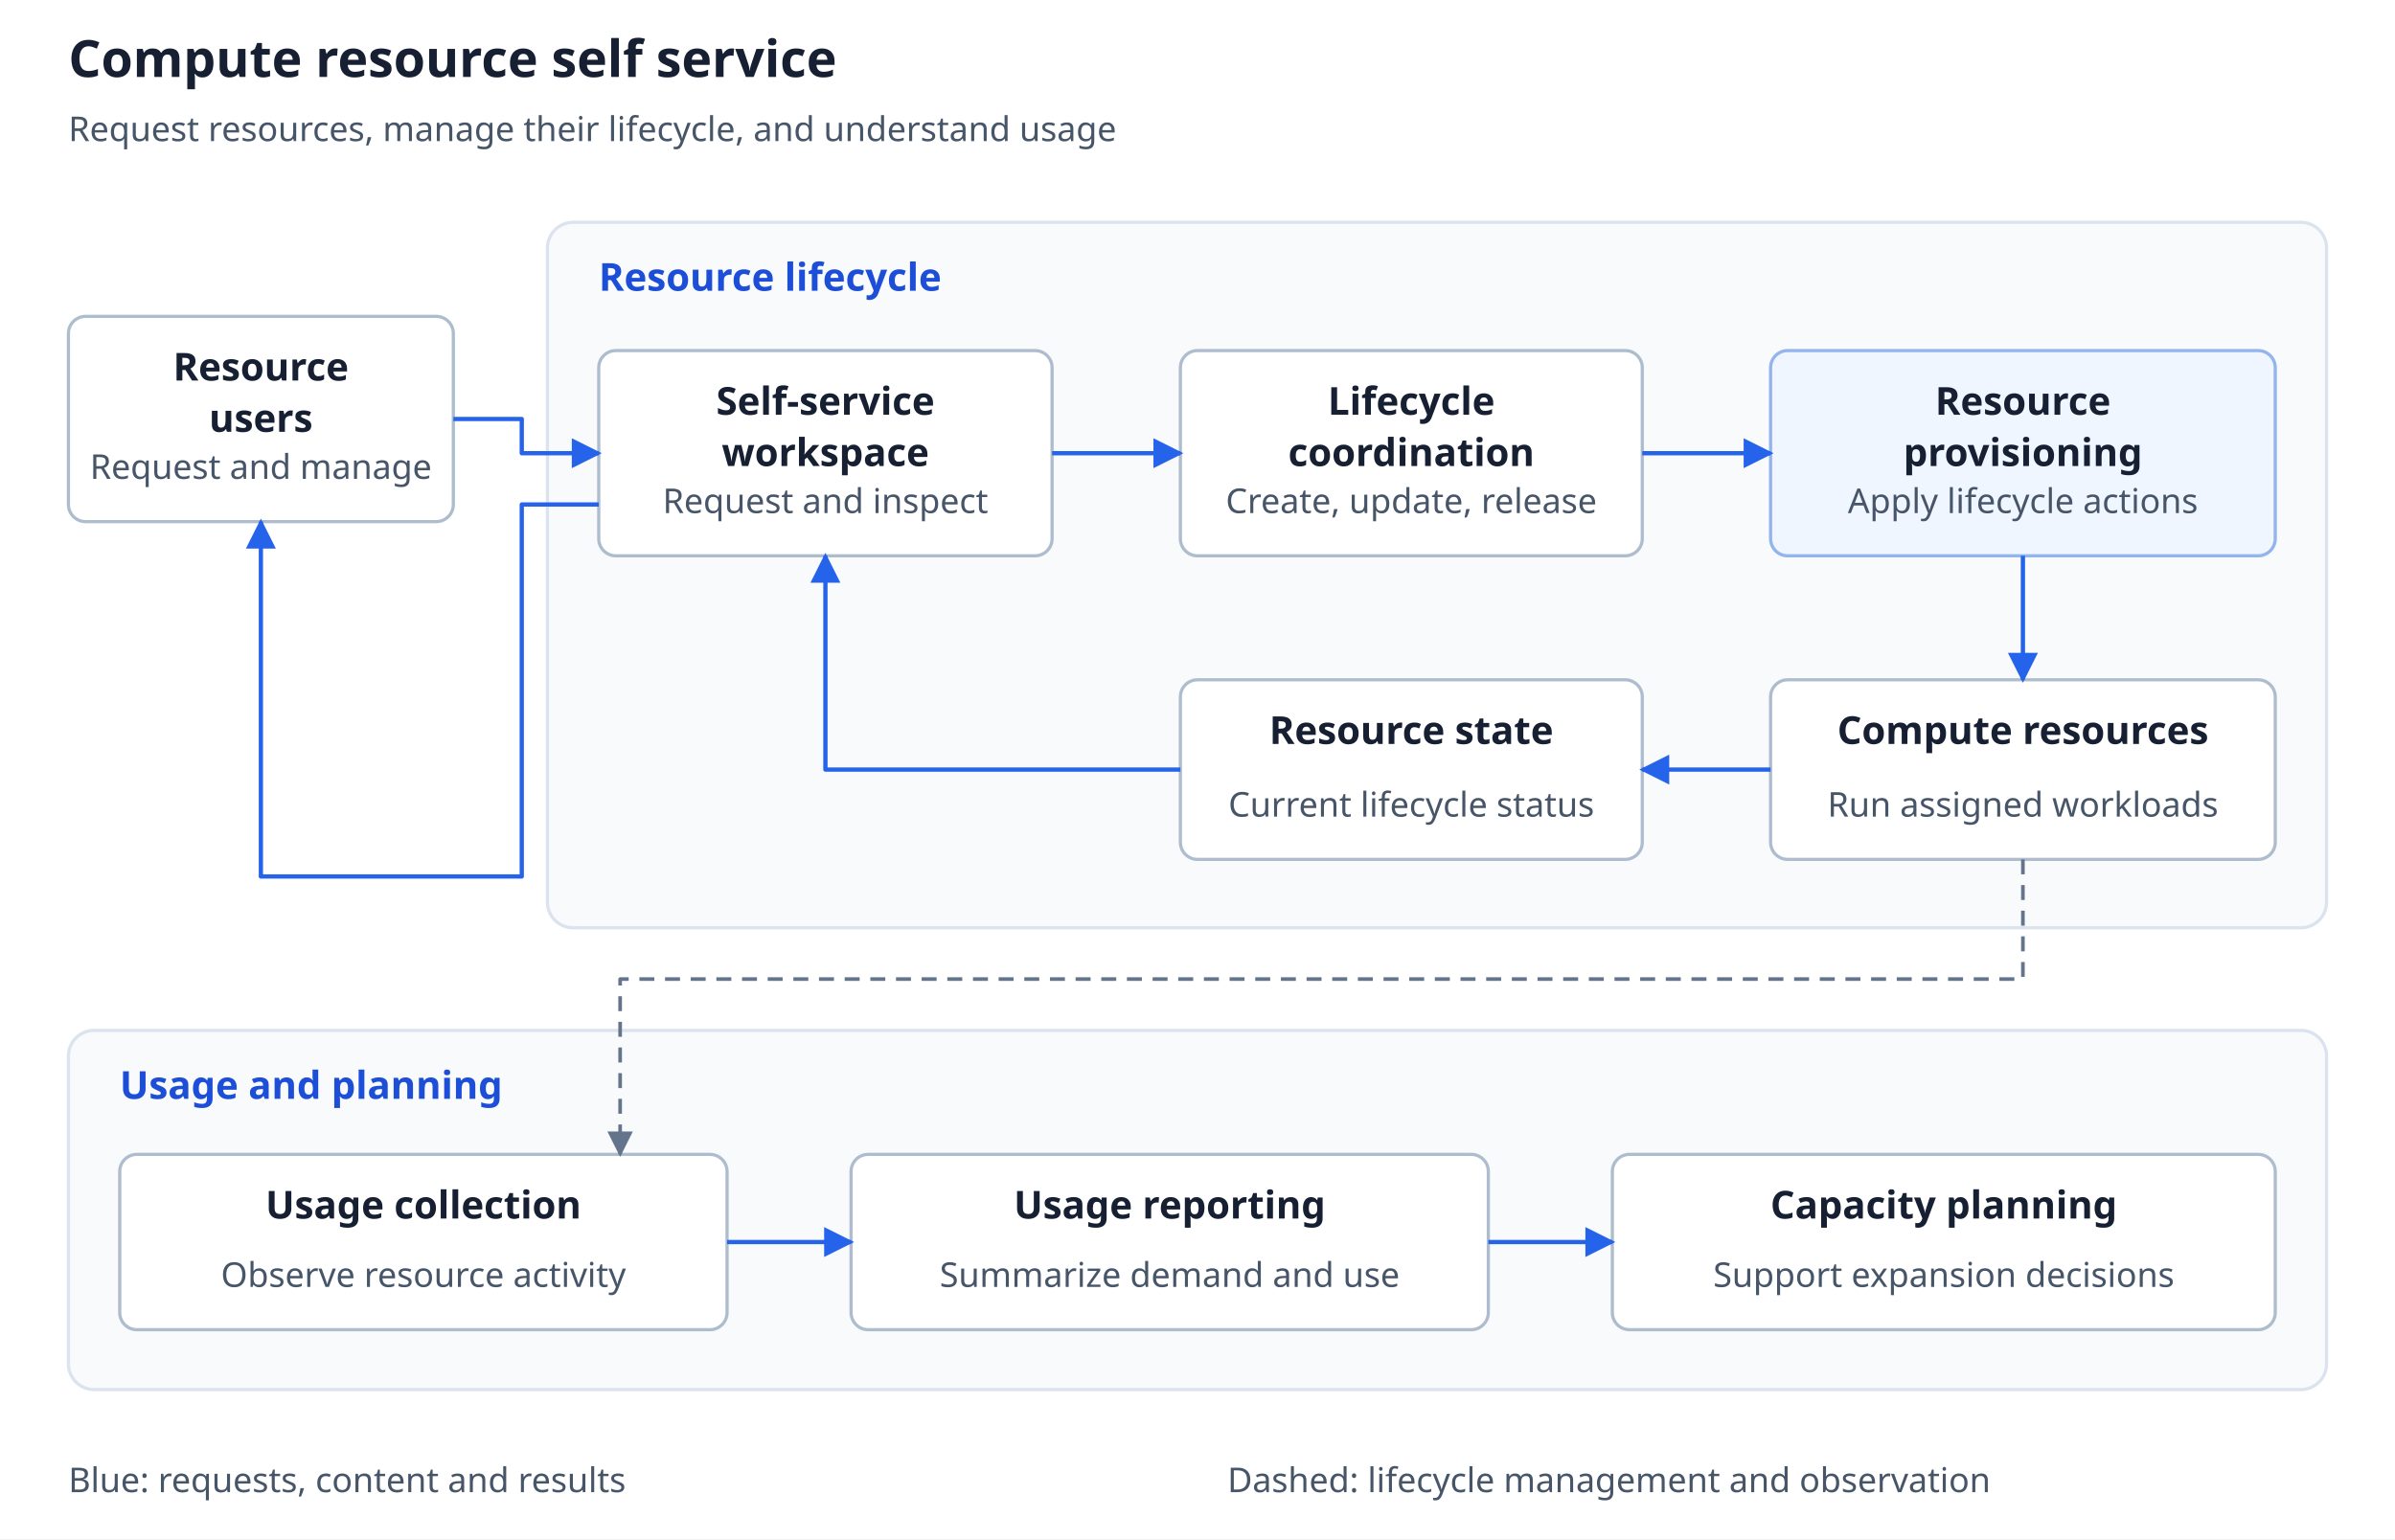
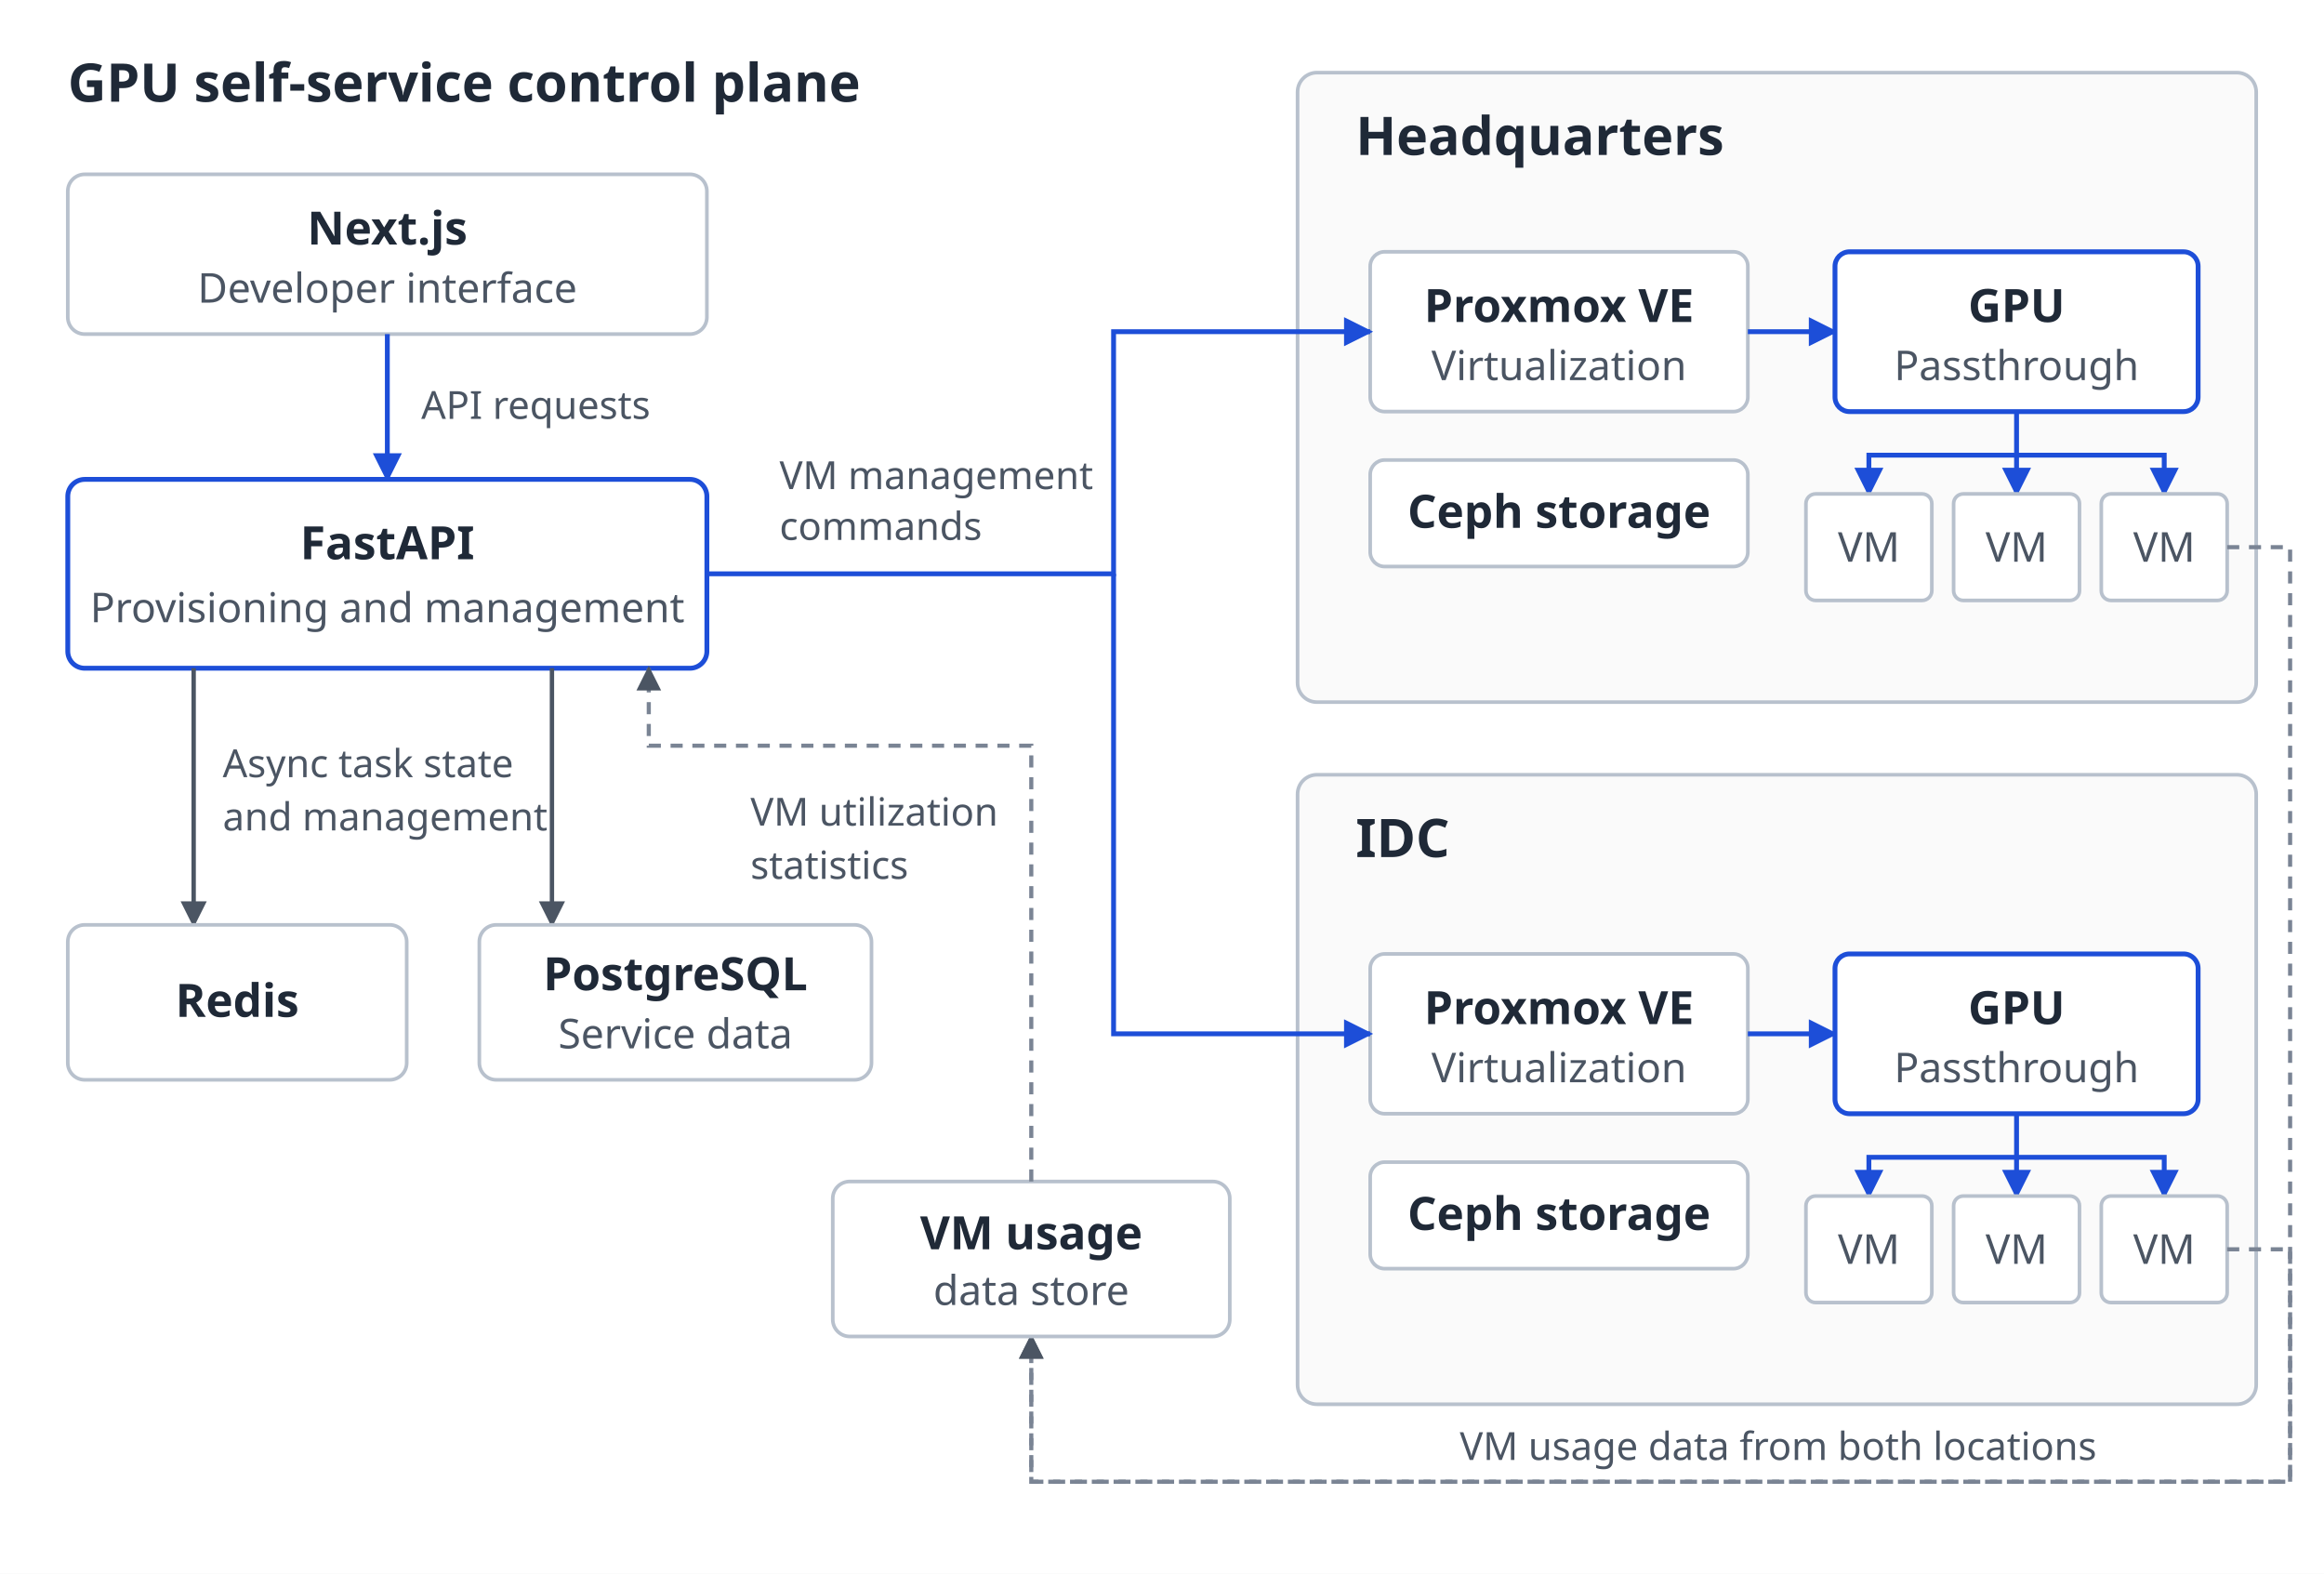
- <svg xmlns="http://www.w3.org/2000/svg" viewBox="0 0 1120 720" role="img" aria-labelledby="diagram-title diagram-description">
+ <svg xmlns="http://www.w3.org/2000/svg" width="960" height="650" viewBox="0 0 960 650" role="img" aria-labelledby="title desc">
  <defs>
-     <marker id="arrow" viewBox="0 0 10 10" refX="9" refY="5" markerWidth="7" markerHeight="7" orient="auto-start-reverse">
-       <path d="M0 0 10 5 0 10Z" fill="#2563eb" />
+     <marker id="arrow" viewBox="0 0 10 10" refX="9" refY="5" markerWidth="6" markerHeight="6" orient="auto-start-reverse">
+       <path d="M0 0 10 5 0 10Z" fill="#4b5563" />
    </marker>
-     <marker id="control-arrow" viewBox="0 0 10 10" refX="9" refY="5" markerWidth="7" markerHeight="7" orient="auto">
-       <path d="M0 0 10 5 0 10Z" fill="#64748b" />
+     <marker id="accent-arrow" viewBox="0 0 10 10" refX="9" refY="5" markerWidth="6" markerHeight="6" orient="auto-start-reverse">
+       <path d="M0 0 10 5 0 10Z" fill="#1d4ed8" />
    </marker>
+     <style>
+       text { font-family: Geist, 'Segoe UI', system-ui, sans-serif; fill: #1f2937; }
+       .heading { font-size: 22px; font-weight: 600; }
+       .label { font-size: 19px; font-weight: 600; }
+       .detail { font-size: 17px; fill: #4b5563; }
+       .note { font-size: 16px; fill: #4b5563; }
+       .box { fill: #ffffff; stroke: #b8c1cd; stroke-width: 1.5; }
+       .accent { fill: #ffffff; stroke: #1d4ed8; stroke-width: 2; }
+       .group { fill: #fafafa; stroke: #b8c1cd; stroke-width: 1.5; }
+       .flow { fill: none; stroke: #4b5563; stroke-width: 1.8; marker-end: url(#arrow); }
+       .control { fill: none; stroke: #1d4ed8; stroke-width: 2; marker-end: url(#accent-arrow); }
+       .telemetry { fill: none; stroke: #7a8494; stroke-width: 1.7; stroke-dasharray: 5 4; marker-end: url(#arrow); }
+       .halo { paint-order: stroke; stroke: #ffffff; stroke-width: 5; stroke-linejoin: round; }
+     </style>
  </defs>
-   <style>text{font-family:Geist,'Segoe UI',system-ui,sans-serif;fill:#172033}.title{font-size:24px;font-weight:600}.group-label{font-size:18px;font-weight:600;fill:#1d4ed8}.label{font-size:18px;font-weight:600}.body{font-size:18px}.small{font-size:16px;fill:#475569}.group{fill:#f8fafc;stroke:#dbe3ee;stroke-width:1.5}.node{fill:white;stroke:#aebdce;stroke-width:1.5}.accent-node{fill:#eff6ff;stroke:#93b4ec;stroke-width:1.5}.flow{fill:none;stroke:#2563eb;stroke-width:2;stroke-linejoin:round}.control{fill:none;stroke:#64748b;stroke-width:1.7;stroke-dasharray:7 5;stroke-linejoin:round}</style>
-   <rect width="1120" height="720" fill="white" />
-   <text x="32" y="36" class="title" text-anchor="start">Compute resource self service</text>
-   <text x="32" y="66" class="small" text-anchor="start">Request resources, manage their lifecycle, and understand usage</text>
-   <rect x="32" y="148" width="180" height="96" rx="8" class="node" />
-   <text x="122" y="178" class="label" text-anchor="middle">Resource</text>
-   <text x="122" y="202" class="label" text-anchor="middle">users</text>
-   <text x="122" y="224" class="small" text-anchor="middle">Request and manage</text>
-   <rect x="256" y="104" width="832" height="330" rx="12" class="group" />
-   <text x="280" y="136" class="group-label" text-anchor="start">Resource lifecycle</text>
-   <rect x="280" y="164" width="212" height="96" rx="8" class="node" />
-   <text x="386" y="194" class="label" text-anchor="middle">Self-service</text>
-   <text x="386" y="218" class="label" text-anchor="middle">workspace</text>
-   <text x="386" y="240" class="small" text-anchor="middle">Request and inspect</text>
-   <rect x="552" y="164" width="216" height="96" rx="8" class="node" />
-   <text x="660" y="194" class="label" text-anchor="middle">Lifecycle</text>
-   <text x="660" y="218" class="label" text-anchor="middle">coordination</text>
-   <text x="660" y="240" class="small" text-anchor="middle">Create, update, release</text>
-   <rect x="828" y="164" width="236" height="96" rx="8" class="accent-node" />
-   <text x="946" y="194" class="label" text-anchor="middle">Resource</text>
-   <text x="946" y="218" class="label" text-anchor="middle">provisioning</text>
-   <text x="946" y="240" class="small" text-anchor="middle">Apply lifecycle actions</text>
-   <path d="M212 196H244V212H280" class="flow" marker-end="url(#arrow)" />
-   <path d="M492 212H552" class="flow" marker-end="url(#arrow)" />
-   <path d="M768 212H828" class="flow" marker-end="url(#arrow)" />
-   <rect x="828" y="318" width="236" height="84" rx="8" class="node" />
-   <text x="946" y="348" class="label" text-anchor="middle">Compute resources</text>
-   <text x="946" y="382" class="small" text-anchor="middle">Run assigned workloads</text>
-   <path d="M946 260V318" class="flow" marker-end="url(#arrow)" />
-   <rect x="552" y="318" width="216" height="84" rx="8" class="node" />
-   <text x="660" y="348" class="label" text-anchor="middle">Resource state</text>
-   <text x="660" y="382" class="small" text-anchor="middle">Current lifecycle status</text>
-   <path d="M828 360H768" class="flow" marker-end="url(#arrow)" />
-   <path d="M552 360H386V260" class="flow" marker-end="url(#arrow)" />
-   <path d="M280 236H244V410H122V244" class="flow" marker-end="url(#arrow)" />
-   <rect x="32" y="482" width="1056" height="168" rx="12" class="group" />
-   <text x="56" y="514" class="group-label" text-anchor="start">Usage and planning</text>
-   <rect x="56" y="540" width="284" height="82" rx="8" class="node" />
-   <text x="198" y="570" class="label" text-anchor="middle">Usage collection</text>
-   <text x="198" y="602" class="small" text-anchor="middle">Observe resource activity</text>
-   <rect x="398" y="540" width="298" height="82" rx="8" class="node" />
-   <text x="547" y="570" class="label" text-anchor="middle">Usage reporting</text>
-   <text x="547" y="602" class="small" text-anchor="middle">Summarize demand and use</text>
-   <rect x="754" y="540" width="310" height="82" rx="8" class="node" />
-   <text x="909" y="570" class="label" text-anchor="middle">Capacity planning</text>
-   <text x="909" y="602" class="small" text-anchor="middle">Support expansion decisions</text>
-   <path d="M946 402V458H290V540" class="control" marker-end="url(#control-arrow)" />
-   <path d="M340 581H398" class="flow" marker-end="url(#arrow)" />
-   <path d="M696 581H754" class="flow" marker-end="url(#arrow)" />
-   <text x="32" y="698" class="small" text-anchor="start">Blue: requests, content and results</text>
-   <text x="574" y="698" class="small" text-anchor="start">Dashed: lifecycle management and observation</text>
+   <rect width="960" height="650" fill="#ffffff" />
+   <text class="heading" x="28" y="42">GPU self-service control plane</text>
+   <rect class="box" x="28" y="72" width="264" height="66" rx="7" />
+   <text class="label" x="160" y="101" text-anchor="middle">Next.js</text>
+   <text class="detail" x="160" y="125" text-anchor="middle">Developer interface</text>
+   <path class="control" d="M160 138V198" />
+   <text class="note" x="174" y="173">API requests</text>
+   <rect class="accent" x="28" y="198" width="264" height="78" rx="7" />
+   <text class="label" x="160" y="231" text-anchor="middle">FastAPI</text>
+   <text class="detail" x="160" y="257" text-anchor="middle">Provisioning and management</text>
+   <path class="flow" d="M80 276V382" />
+   <path class="flow" d="M228 276V382" />
+   <text class="note" x="92" y="321">Async task state</text>
+   <text class="note" x="92" y="343">and management</text>
+   <rect class="box" x="28" y="382" width="140" height="64" rx="7" />
+   <text class="label" x="98" y="420" text-anchor="middle">Redis</text>
+   <rect class="box" x="198" y="382" width="162" height="64" rx="7" />
+   <text class="label" x="279" y="409" text-anchor="middle">PostgreSQL</text>
+   <text class="detail" x="279" y="433" text-anchor="middle">Service data</text>
+   <text class="note halo" x="322" y="202">VM management</text>
+   <text class="note halo" x="322" y="223">commands</text>
+   <rect class="group" x="536" y="30" width="396" height="260" rx="8" />
+   <text class="heading" x="560" y="64">Headquarters</text>
+   <rect class="box" x="566" y="104" width="156" height="66" rx="6" />
+   <text class="label" x="644" y="133" text-anchor="middle">Proxmox VE</text>
+   <text class="detail" x="644" y="157" text-anchor="middle">Virtualization</text>
+   <path class="control" d="M722 137H758" />
+   <rect class="accent" x="758" y="104" width="150" height="66" rx="6" />
+   <text class="label" x="833" y="133" text-anchor="middle">GPU</text>
+   <text class="detail" x="833" y="157" text-anchor="middle">Passthrough</text>
+   <rect class="box" x="566" y="190" width="156" height="44" rx="6" />
+   <text class="label" x="644" y="218" text-anchor="middle">Ceph storage</text>
+   <path class="control" d="M833 170V188H772V204" />
+   <path class="control" d="M833 188V204" />
+   <path class="control" d="M833 188H894V204" />
+   <rect class="box" x="746" y="204" width="52" height="44" rx="4" />
+   <rect class="box" x="807" y="204" width="52" height="44" rx="4" />
+   <rect class="box" x="868" y="204" width="52" height="44" rx="4" />
+   <text class="detail" x="772" y="232" text-anchor="middle">VM</text>
+   <text class="detail" x="833" y="232" text-anchor="middle">VM</text>
+   <text class="detail" x="894" y="232" text-anchor="middle">VM</text>
+   <rect class="group" x="536" y="320" width="396" height="260" rx="8" />
+   <text class="heading" x="560" y="354">IDC</text>
+   <rect class="box" x="566" y="394" width="156" height="66" rx="6" />
+   <text class="label" x="644" y="423" text-anchor="middle">Proxmox VE</text>
+   <text class="detail" x="644" y="447" text-anchor="middle">Virtualization</text>
+   <path class="control" d="M722 427H758" />
+   <rect class="accent" x="758" y="394" width="150" height="66" rx="6" />
+   <text class="label" x="833" y="423" text-anchor="middle">GPU</text>
+   <text class="detail" x="833" y="447" text-anchor="middle">Passthrough</text>
+   <rect class="box" x="566" y="480" width="156" height="44" rx="6" />
+   <text class="label" x="644" y="508" text-anchor="middle">Ceph storage</text>
+   <path class="control" d="M833 460V478H772V494" />
+   <path class="control" d="M833 478V494" />
+   <path class="control" d="M833 478H894V494" />
+   <rect class="box" x="746" y="494" width="52" height="44" rx="4" />
+   <rect class="box" x="807" y="494" width="52" height="44" rx="4" />
+   <rect class="box" x="868" y="494" width="52" height="44" rx="4" />
+   <text class="detail" x="772" y="522" text-anchor="middle">VM</text>
+   <text class="detail" x="833" y="522" text-anchor="middle">VM</text>
+   <text class="detail" x="894" y="522" text-anchor="middle">VM</text>
+   <path class="control" d="M292 237H460V137H566" />
+   <path class="control" d="M460 237V427H566" />
+   <path class="telemetry" d="M920 226H946V612H426V552" />
+   <path class="telemetry" d="M920 516H946V612H426V552" />
+   <text class="note halo" x="603" y="603">VM usage data from both locations</text>
+   <rect class="box" x="344" y="488" width="164" height="64" rx="7" />
+   <text class="label" x="426" y="516" text-anchor="middle">VM usage</text>
+   <text class="detail" x="426" y="539" text-anchor="middle">data store</text>
+   <path class="telemetry" d="M426 488V308H268V276" />
+   <text class="note halo" x="310" y="341">VM utilization</text>
+   <text class="note halo" x="310" y="363">statistics</text>
</svg>
